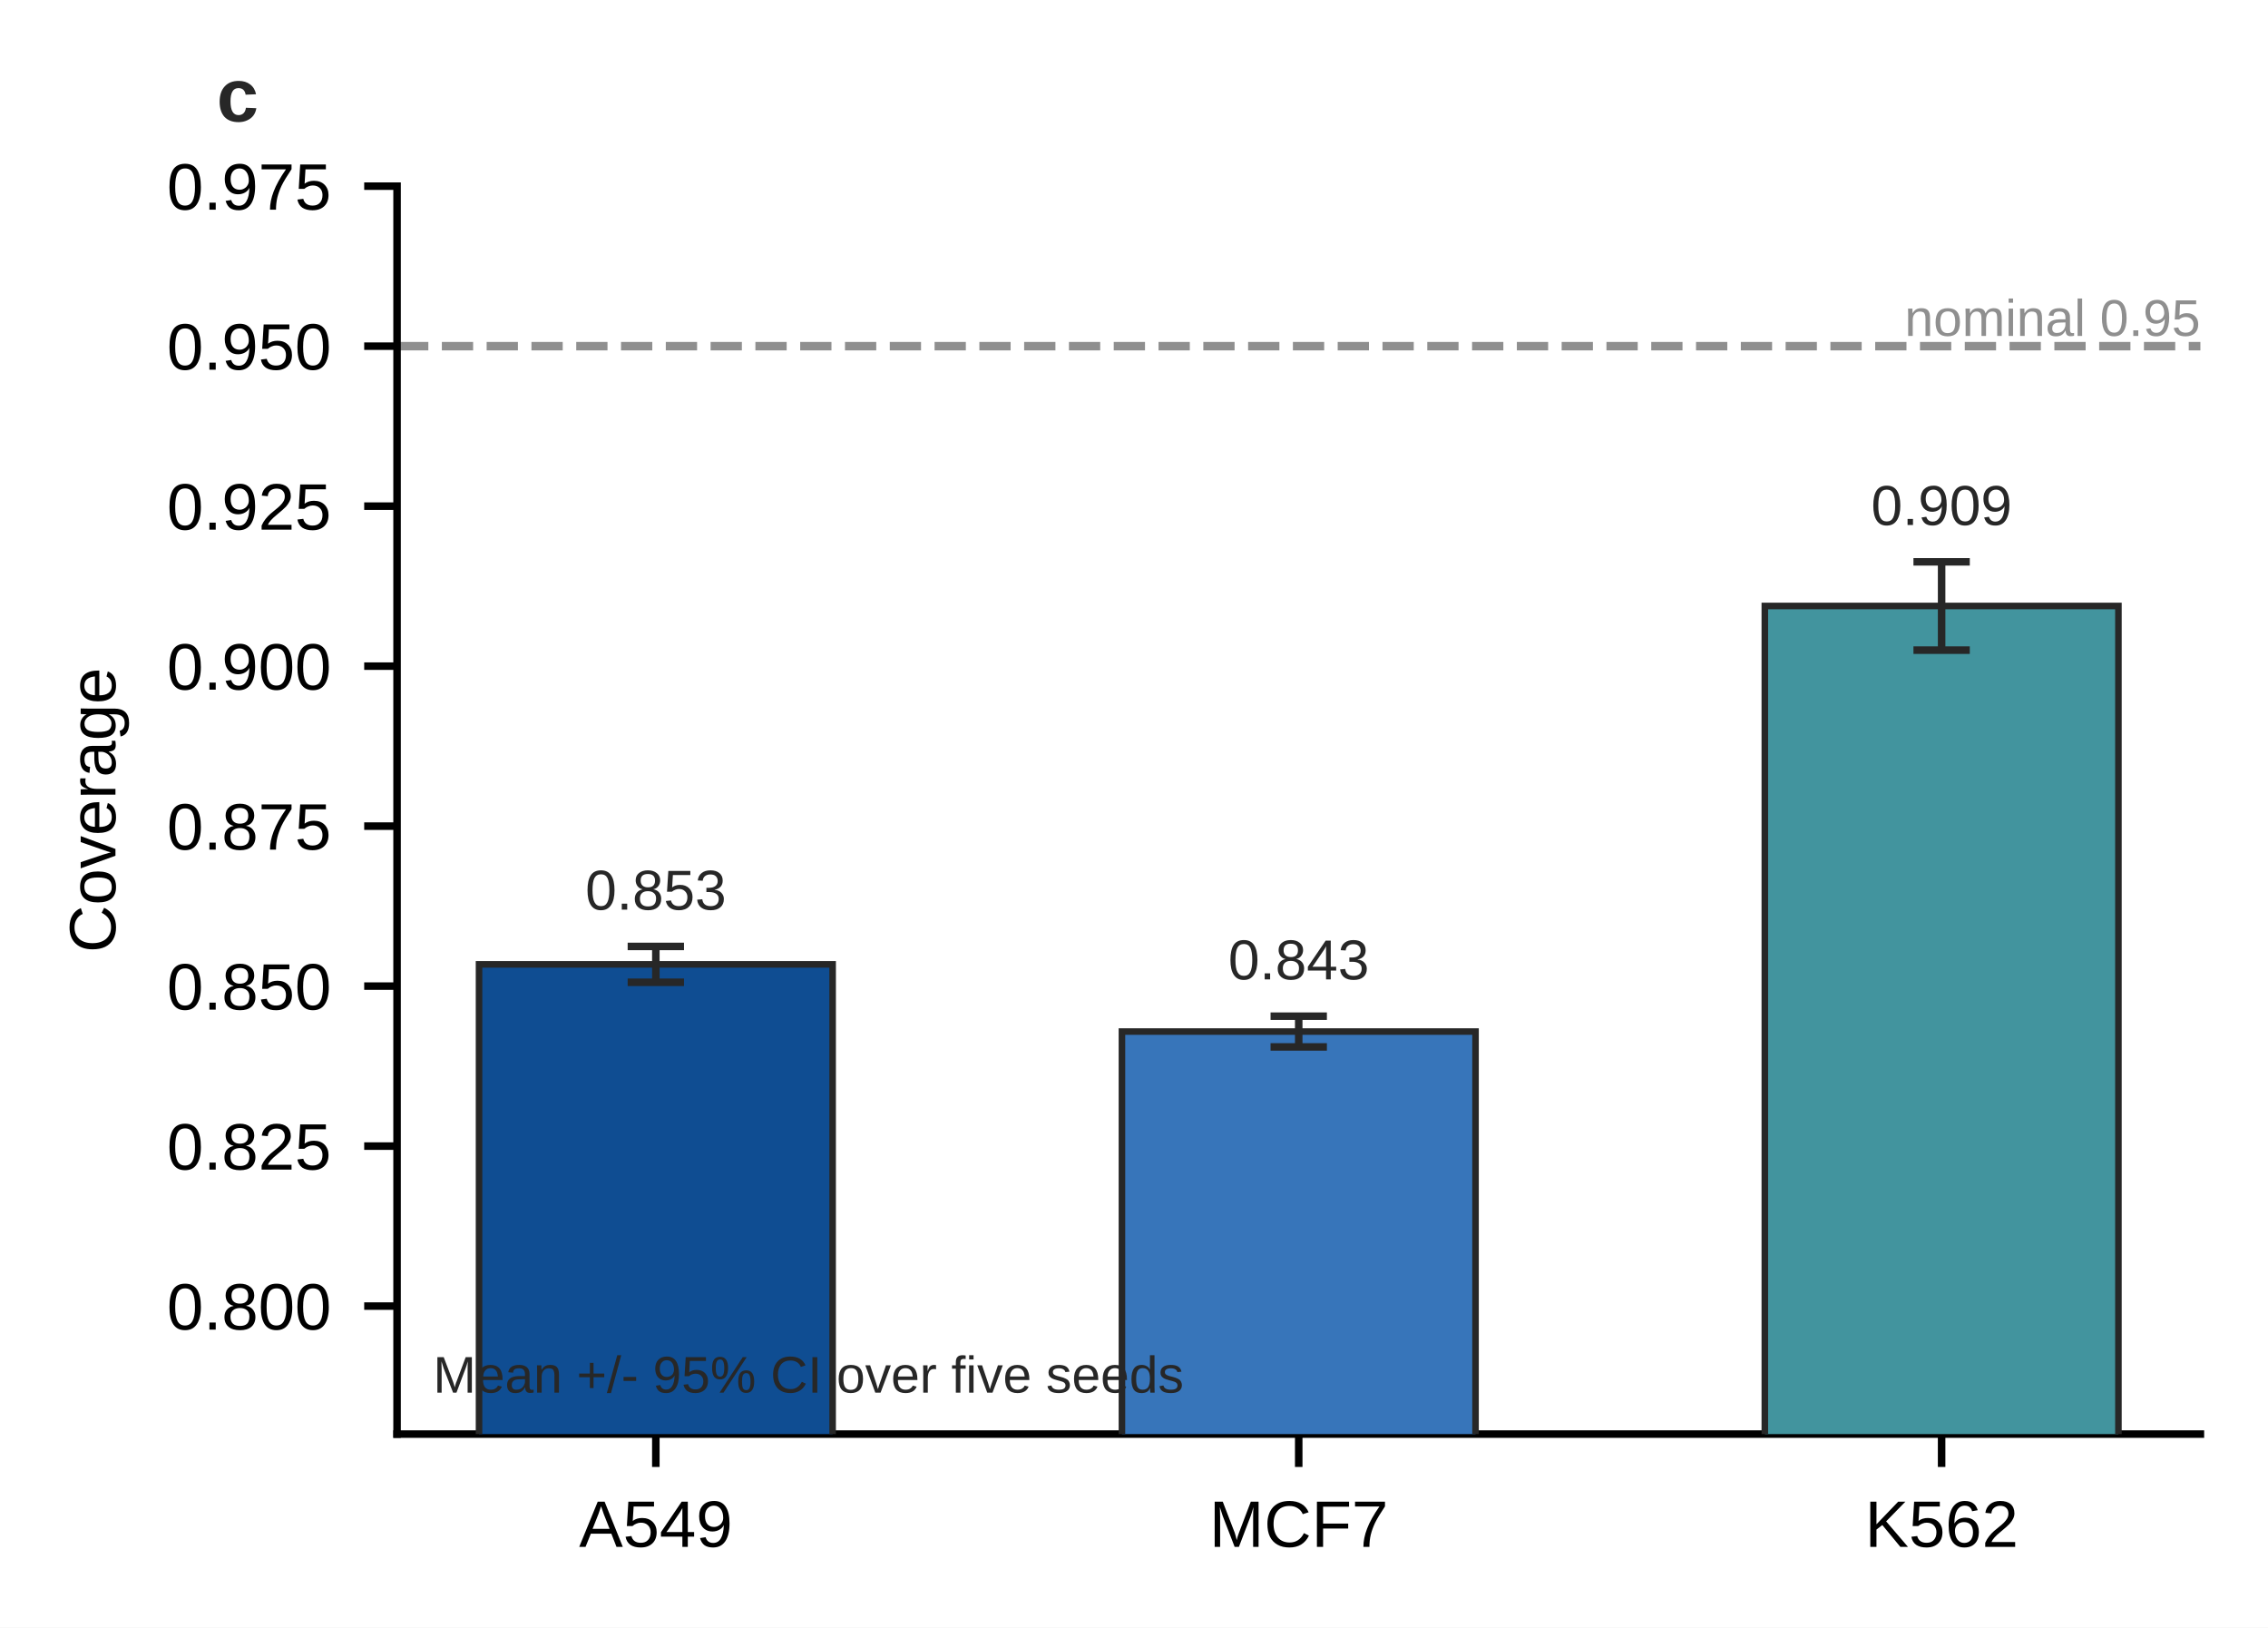
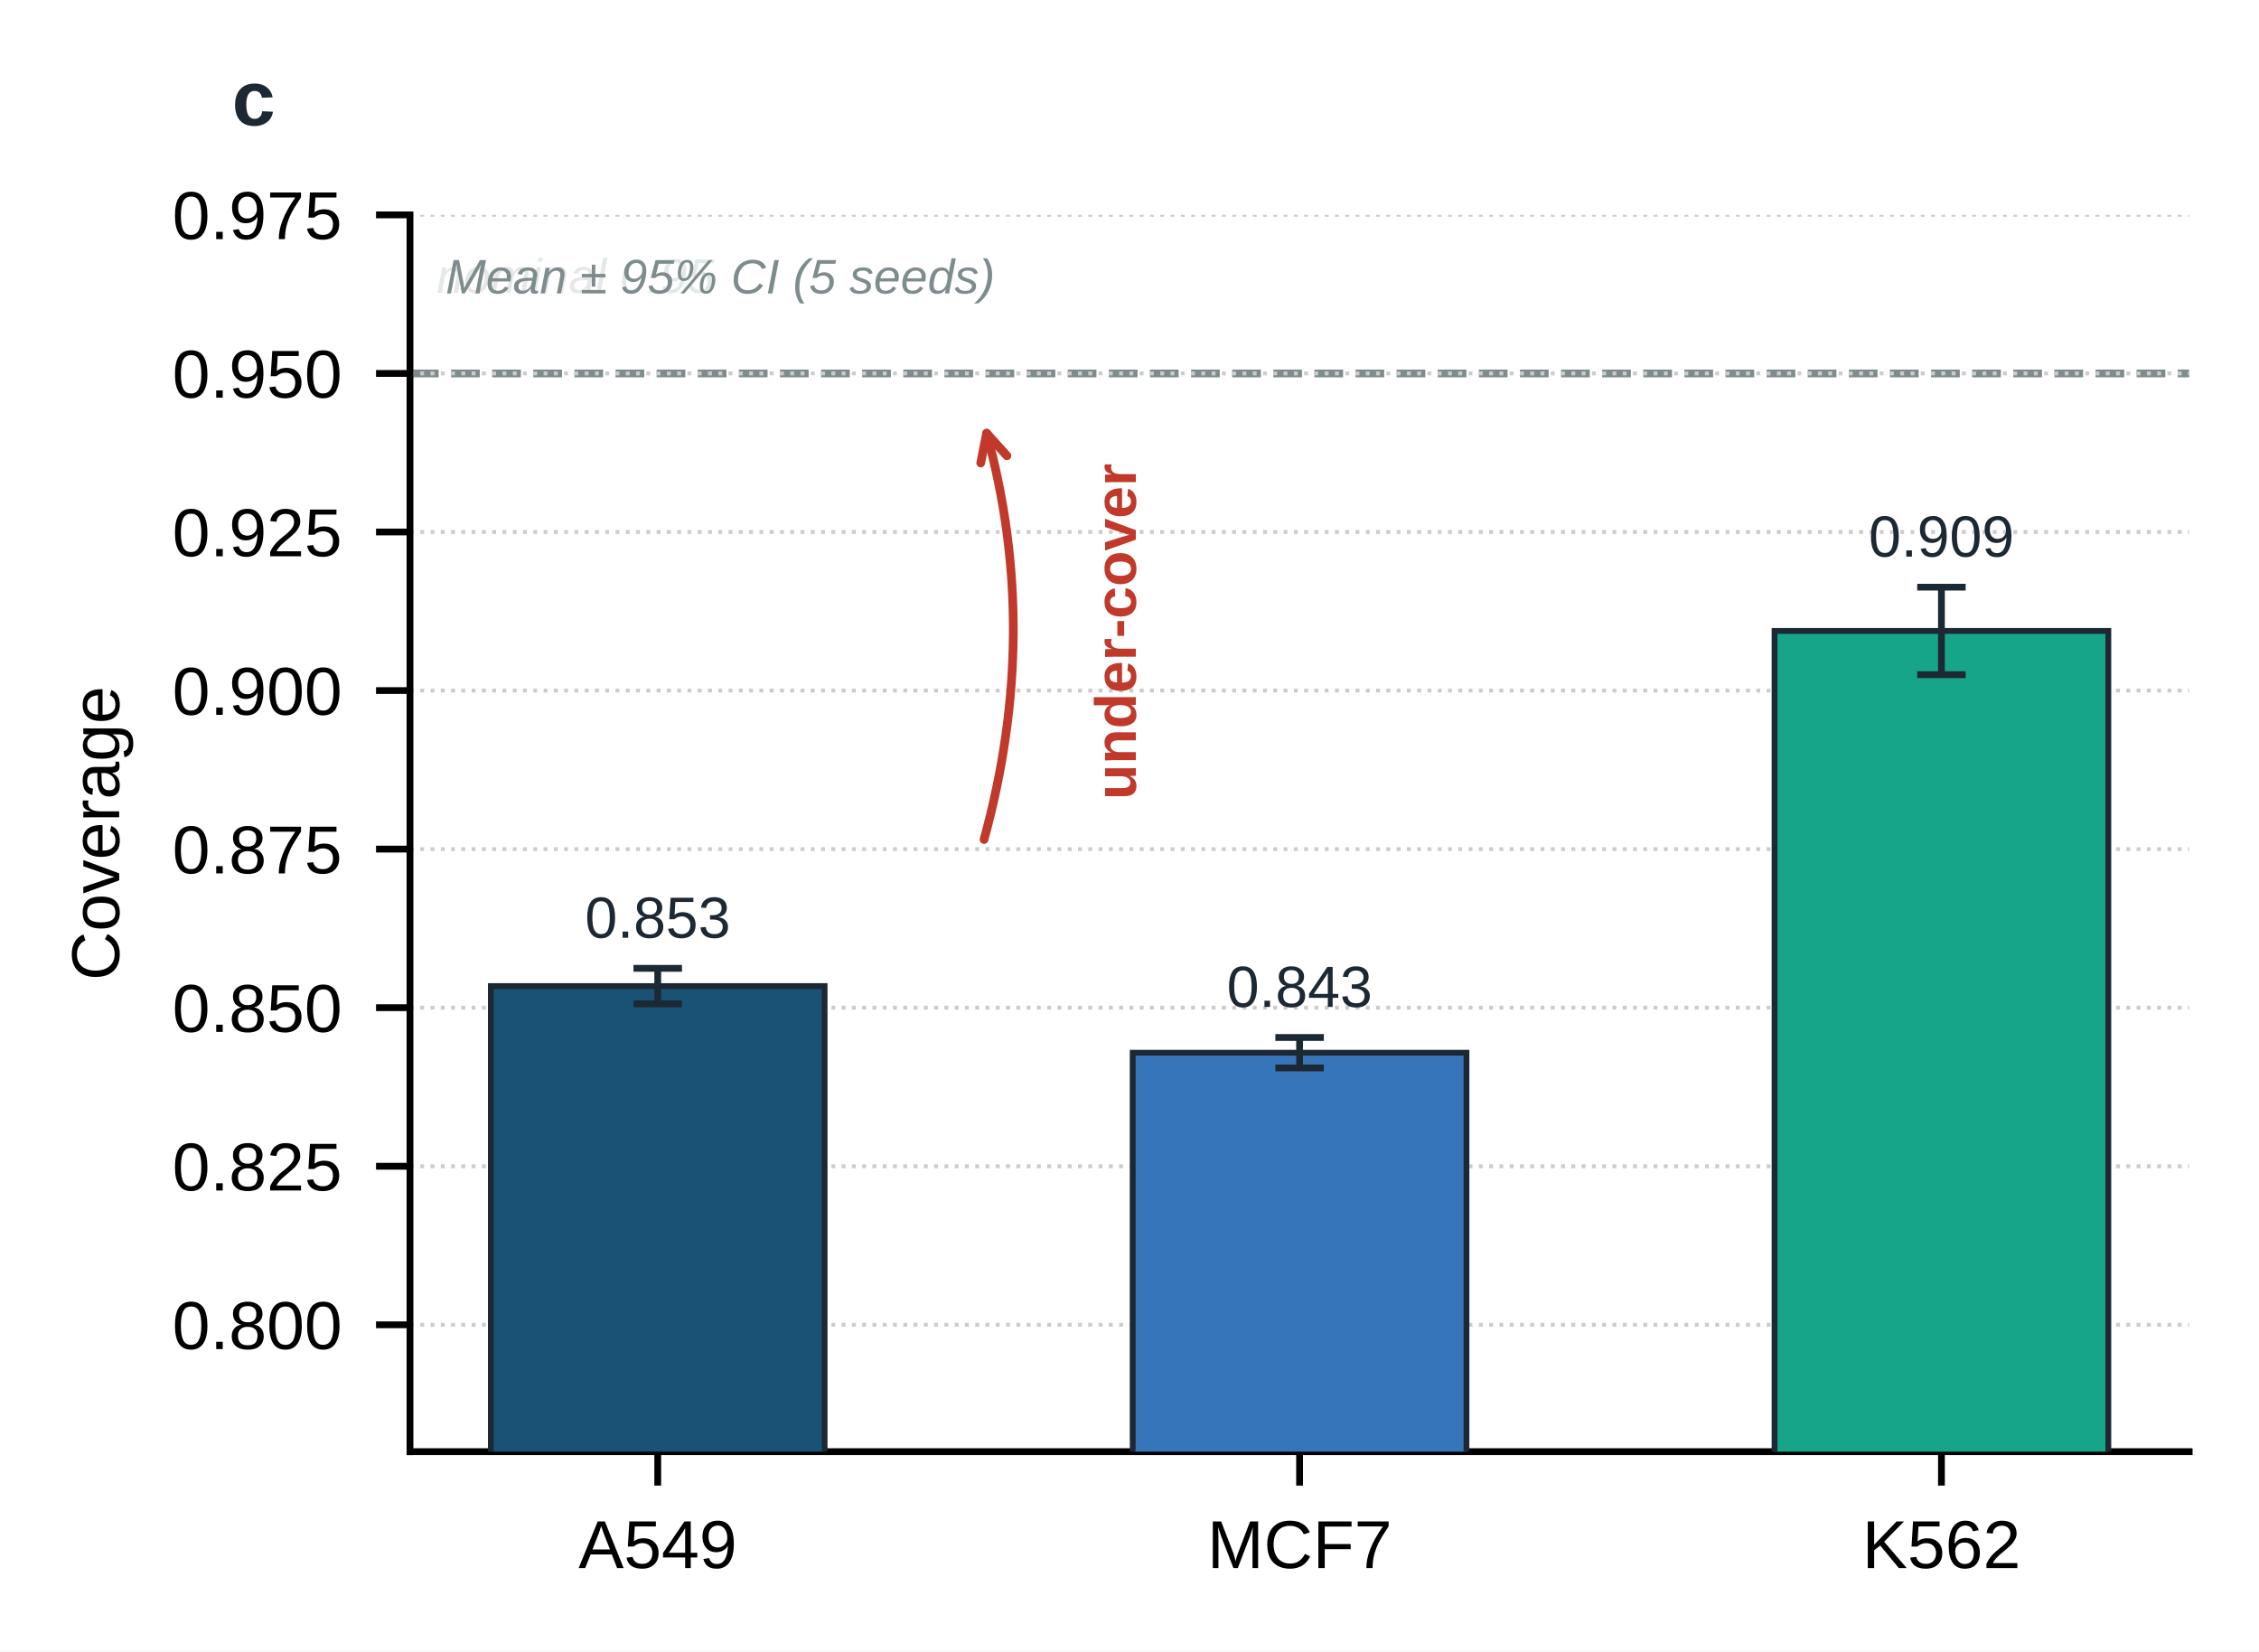
- <svg xmlns="http://www.w3.org/2000/svg" xmlns:xlink="http://www.w3.org/1999/xlink" width="241.524pt" height="173.276pt" viewBox="0 0 241.524 173.276" version="1.1">
+ <svg xmlns="http://www.w3.org/2000/svg" xmlns:xlink="http://www.w3.org/1999/xlink" width="232.985pt" height="170.3pt" viewBox="0 0 232.985 170.3" version="1.1">
  <defs>
    <style type="text/css">*{stroke-linejoin: round; stroke-linecap: butt}</style>
  </defs>
  <g id="figure_1">
    <g id="patch_1">
-       <path d="M 0 173.276  L 241.524 173.276  L 241.524 0  L 0 0  z " style="fill: #ffffff" />
+       <path d="M 0 170.3  L 232.985 170.3  L 232.985 0  L 0 0  z " style="fill: #ffffff" />
    </g>
    <g id="axes_1">
      <g id="patch_2">
-         <path d="M 42.284 152.674  L 234.324 152.674  L 234.324 19.819  L 42.284 19.819  z " style="fill: #ffffff" />
+         <path d="M 42.284 149.699  L 225.785 149.699  L 225.785 22.157  L 42.284 22.157  z " style="fill: #ffffff" />
      </g>
      <g id="line2d_1">
-         <path d="M 42.284 36.852  L 234.324 36.852  " clip-path="url(#p030580dfe3)" style="fill: none; stroke-dasharray: 3.33,1.44; stroke-dashoffset: 0; stroke: #8f8f8f; stroke-width: 0.9" />
+         <path d="M 42.284 38.509  L 225.785 38.509  " clip-path="url(#p81d81fc124)" style="fill: none; stroke-dasharray: 2.96,1.28; stroke-dashoffset: 0; stroke: #7f8c8d; stroke-width: 0.8" />
      </g>
      <g id="matplotlib.axis_1">
        <g id="xtick_1">
          <g id="line2d_2">
            <defs>
-               <path id="m9b3f89a4b4" d="M 0 0  L 0 3.5  " style="stroke: #000000; stroke-width: 0.8" />
+               <path id="m240a34ff17" d="M 0 0  L 0 3.5  " style="stroke: #000000; stroke-width: 0.7" />
            </defs>
            <g>
-               <use xlink:href="#m9b3f89a4b4" x="69.841" y="152.674" style="stroke: #000000; stroke-width: 0.8" />
+               <use xlink:href="#m240a34ff17" x="67.837" y="149.699" style="stroke: #000000; stroke-width: 0.7" />
            </g>
          </g>
          <g id="text_1">
-             <text style="font: 7px 'Arial', 'DejaVu Sans', 'Liberation Sans', sans-serif; text-anchor: middle" x="69.841" y="164.685" transform="rotate(-0 69.84085 164.6847)">A549</text>
+             <text style="font: 7px 'Arial', 'DejaVu Sans', 'Liberation Sans', sans-serif; text-anchor: middle" x="67.837" y="161.709" transform="rotate(-0 67.83682 161.709)">A549</text>
          </g>
        </g>
        <g id="xtick_2">
          <g id="line2d_3">
            <g>
-               <use xlink:href="#m9b3f89a4b4" x="138.304" y="152.674" style="stroke: #000000; stroke-width: 0.8" />
+               <use xlink:href="#m240a34ff17" x="134.035" y="149.699" style="stroke: #000000; stroke-width: 0.7" />
            </g>
          </g>
          <g id="text_2">
-             <text style="font: 7px 'Arial', 'DejaVu Sans', 'Liberation Sans', sans-serif; text-anchor: middle" x="138.304" y="164.685" transform="rotate(-0 138.3041 164.6847)">MCF7</text>
+             <text style="font: 7px 'Arial', 'DejaVu Sans', 'Liberation Sans', sans-serif; text-anchor: middle" x="134.035" y="161.709" transform="rotate(-0 134.0348 161.709)">MCF7</text>
          </g>
        </g>
        <g id="xtick_3">
          <g id="line2d_4">
            <g>
-               <use xlink:href="#m9b3f89a4b4" x="206.767" y="152.674" style="stroke: #000000; stroke-width: 0.8" />
+               <use xlink:href="#m240a34ff17" x="200.233" y="149.699" style="stroke: #000000; stroke-width: 0.7" />
            </g>
          </g>
          <g id="text_3">
-             <text style="font: 7px 'Arial', 'DejaVu Sans', 'Liberation Sans', sans-serif; text-anchor: middle" x="206.767" y="164.685" transform="rotate(-0 206.7674 164.6847)">K562</text>
+             <text style="font: 7px 'Arial', 'DejaVu Sans', 'Liberation Sans', sans-serif; text-anchor: middle" x="200.233" y="161.709" transform="rotate(-0 200.2329 161.709)">K562</text>
          </g>
        </g>
      </g>
      <g id="matplotlib.axis_2">
        <g id="ytick_1">
          <g id="line2d_5">
+             <path d="M 42.284 136.617  L 225.785 136.617  " clip-path="url(#p81d81fc124)" style="fill: none; stroke-dasharray: 0.4,0.66; stroke-dashoffset: 0; stroke: #cccccc; stroke-width: 0.4" />
+           </g>
+           <g id="line2d_6">
            <defs>
-               <path id="m58fc5024d3" d="M 0 0  L -3.5 0  " style="stroke: #000000; stroke-width: 0.8" />
+               <path id="mc2ee8df19f" d="M 0 0  L -3.5 0  " style="stroke: #000000; stroke-width: 0.7" />
            </defs>
            <g>
-               <use xlink:href="#m58fc5024d3" x="42.284" y="139.048" style="stroke: #000000; stroke-width: 0.8" />
+               <use xlink:href="#mc2ee8df19f" x="42.284" y="136.617" style="stroke: #000000; stroke-width: 0.7" />
            </g>
          </g>
          <g id="text_4">
-             <text style="font: 7px 'Arial', 'DejaVu Sans', 'Liberation Sans', sans-serif; text-anchor: end" x="35.284" y="141.553" transform="rotate(-0 35.28437 141.5533)">0.800</text>
+             <text style="font: 7px 'Arial', 'DejaVu Sans', 'Liberation Sans', sans-serif; text-anchor: end" x="35.284" y="139.123" transform="rotate(-0 35.28437 139.1227)">0.800</text>
          </g>
        </g>
        <g id="ytick_2">
-           <g id="line2d_6">
-             <g>
-               <use xlink:href="#m58fc5024d3" x="42.284" y="122.015" style="stroke: #000000; stroke-width: 0.8" />
+           <g id="line2d_7">
+             <path d="M 42.284 120.266  L 225.785 120.266  " clip-path="url(#p81d81fc124)" style="fill: none; stroke-dasharray: 0.4,0.66; stroke-dashoffset: 0; stroke: #cccccc; stroke-width: 0.4" />
+           </g>
+           <g id="line2d_8">
+             <g>
+               <use xlink:href="#mc2ee8df19f" x="42.284" y="120.266" style="stroke: #000000; stroke-width: 0.7" />
            </g>
          </g>
          <g id="text_5">
-             <text style="font: 7px 'Arial', 'DejaVu Sans', 'Liberation Sans', sans-serif; text-anchor: end" x="35.284" y="124.521" transform="rotate(-0 35.28437 124.5206)">0.825</text>
+             <text style="font: 7px 'Arial', 'DejaVu Sans', 'Liberation Sans', sans-serif; text-anchor: end" x="35.284" y="122.771" transform="rotate(-0 35.28437 122.7712)">0.825</text>
          </g>
        </g>
        <g id="ytick_3">
-           <g id="line2d_7">
-             <g>
-               <use xlink:href="#m58fc5024d3" x="42.284" y="104.983" style="stroke: #000000; stroke-width: 0.8" />
+           <g id="line2d_9">
+             <path d="M 42.284 103.915  L 225.785 103.915  " clip-path="url(#p81d81fc124)" style="fill: none; stroke-dasharray: 0.4,0.66; stroke-dashoffset: 0; stroke: #cccccc; stroke-width: 0.4" />
+           </g>
+           <g id="line2d_10">
+             <g>
+               <use xlink:href="#mc2ee8df19f" x="42.284" y="103.915" style="stroke: #000000; stroke-width: 0.7" />
            </g>
          </g>
          <g id="text_6">
-             <text style="font: 7px 'Arial', 'DejaVu Sans', 'Liberation Sans', sans-serif; text-anchor: end" x="35.284" y="107.488" transform="rotate(-0 35.28437 107.4879)">0.850</text>
+             <text style="font: 7px 'Arial', 'DejaVu Sans', 'Liberation Sans', sans-serif; text-anchor: end" x="35.284" y="106.42" transform="rotate(-0 35.28437 106.4198)">0.850</text>
          </g>
        </g>
        <g id="ytick_4">
-           <g id="line2d_8">
-             <g>
-               <use xlink:href="#m58fc5024d3" x="42.284" y="87.95" style="stroke: #000000; stroke-width: 0.8" />
+           <g id="line2d_11">
+             <path d="M 42.284 87.563  L 225.785 87.563  " clip-path="url(#p81d81fc124)" style="fill: none; stroke-dasharray: 0.4,0.66; stroke-dashoffset: 0; stroke: #cccccc; stroke-width: 0.4" />
+           </g>
+           <g id="line2d_12">
+             <g>
+               <use xlink:href="#mc2ee8df19f" x="42.284" y="87.563" style="stroke: #000000; stroke-width: 0.7" />
            </g>
          </g>
          <g id="text_7">
-             <text style="font: 7px 'Arial', 'DejaVu Sans', 'Liberation Sans', sans-serif; text-anchor: end" x="35.284" y="90.455" transform="rotate(-0 35.28437 90.4552)">0.875</text>
+             <text style="font: 7px 'Arial', 'DejaVu Sans', 'Liberation Sans', sans-serif; text-anchor: end" x="35.284" y="90.068" transform="rotate(-0 35.28437 90.06839)">0.875</text>
          </g>
        </g>
        <g id="ytick_5">
-           <g id="line2d_9">
-             <g>
-               <use xlink:href="#m58fc5024d3" x="42.284" y="70.917" style="stroke: #000000; stroke-width: 0.8" />
+           <g id="line2d_13">
+             <path d="M 42.284 71.212  L 225.785 71.212  " clip-path="url(#p81d81fc124)" style="fill: none; stroke-dasharray: 0.4,0.66; stroke-dashoffset: 0; stroke: #cccccc; stroke-width: 0.4" />
+           </g>
+           <g id="line2d_14">
+             <g>
+               <use xlink:href="#mc2ee8df19f" x="42.284" y="71.212" style="stroke: #000000; stroke-width: 0.7" />
            </g>
          </g>
          <g id="text_8">
-             <text style="font: 7px 'Arial', 'DejaVu Sans', 'Liberation Sans', sans-serif; text-anchor: end" x="35.284" y="73.423" transform="rotate(-0 35.28437 73.42251)">0.900</text>
+             <text style="font: 7px 'Arial', 'DejaVu Sans', 'Liberation Sans', sans-serif; text-anchor: end" x="35.284" y="73.717" transform="rotate(-0 35.28437 73.71697)">0.900</text>
          </g>
        </g>
        <g id="ytick_6">
-           <g id="line2d_10">
-             <g>
-               <use xlink:href="#m58fc5024d3" x="42.284" y="53.885" style="stroke: #000000; stroke-width: 0.8" />
+           <g id="line2d_15">
+             <path d="M 42.284 54.86  L 225.785 54.86  " clip-path="url(#p81d81fc124)" style="fill: none; stroke-dasharray: 0.4,0.66; stroke-dashoffset: 0; stroke: #cccccc; stroke-width: 0.4" />
+           </g>
+           <g id="line2d_16">
+             <g>
+               <use xlink:href="#mc2ee8df19f" x="42.284" y="54.86" style="stroke: #000000; stroke-width: 0.7" />
            </g>
          </g>
          <g id="text_9">
-             <text style="font: 7px 'Arial', 'DejaVu Sans', 'Liberation Sans', sans-serif; text-anchor: end" x="35.284" y="56.39" transform="rotate(-0 35.28437 56.38982)">0.925</text>
+             <text style="font: 7px 'Arial', 'DejaVu Sans', 'Liberation Sans', sans-serif; text-anchor: end" x="35.284" y="57.366" transform="rotate(-0 35.28437 57.36555)">0.925</text>
          </g>
        </g>
        <g id="ytick_7">
-           <g id="line2d_11">
-             <g>
-               <use xlink:href="#m58fc5024d3" x="42.284" y="36.852" style="stroke: #000000; stroke-width: 0.8" />
+           <g id="line2d_17">
+             <path d="M 42.284 38.509  L 225.785 38.509  " clip-path="url(#p81d81fc124)" style="fill: none; stroke-dasharray: 0.4,0.66; stroke-dashoffset: 0; stroke: #cccccc; stroke-width: 0.4" />
+           </g>
+           <g id="line2d_18">
+             <g>
+               <use xlink:href="#mc2ee8df19f" x="42.284" y="38.509" style="stroke: #000000; stroke-width: 0.7" />
            </g>
          </g>
          <g id="text_10">
-             <text style="font: 7px 'Arial', 'DejaVu Sans', 'Liberation Sans', sans-serif; text-anchor: end" x="35.284" y="39.357" transform="rotate(-0 35.28437 39.35713)">0.950</text>
+             <text style="font: 7px 'Arial', 'DejaVu Sans', 'Liberation Sans', sans-serif; text-anchor: end" x="35.284" y="41.014" transform="rotate(-0 35.28437 41.01412)">0.950</text>
          </g>
        </g>
        <g id="ytick_8">
-           <g id="line2d_12">
-             <g>
-               <use xlink:href="#m58fc5024d3" x="42.284" y="19.819" style="stroke: #000000; stroke-width: 0.8" />
+           <g id="line2d_19">
+             <path d="M 42.284 22.157  L 225.785 22.157  " clip-path="url(#p81d81fc124)" style="fill: none; stroke-dasharray: 0.4,0.66; stroke-dashoffset: 0; stroke: #cccccc; stroke-width: 0.4" />
+           </g>
+           <g id="line2d_20">
+             <g>
+               <use xlink:href="#mc2ee8df19f" x="42.284" y="22.157" style="stroke: #000000; stroke-width: 0.7" />
            </g>
          </g>
          <g id="text_11">
-             <text style="font: 7px 'Arial', 'DejaVu Sans', 'Liberation Sans', sans-serif; text-anchor: end" x="35.284" y="22.324" transform="rotate(-0 35.28437 22.32443)">0.975</text>
+             <text style="font: 7px 'Arial', 'DejaVu Sans', 'Liberation Sans', sans-serif; text-anchor: end" x="35.284" y="24.663" transform="rotate(-0 35.28437 24.6627)">0.975</text>
          </g>
        </g>
        <g id="text_12">
-           <text style="font: 7px 'Arial', 'DejaVu Sans', 'Liberation Sans', sans-serif; text-anchor: middle" x="12.296" y="86.247" transform="rotate(-90 12.29578 86.2467)">Coverage</text>
+           <text style="font: 7px 'Arial', 'DejaVu Sans', 'Liberation Sans', sans-serif; text-anchor: middle" x="12.296" y="85.928" transform="rotate(-90 12.29578 85.92802)">Coverage</text>
        </g>
      </g>
      <g id="patch_3">
-         <path d="M 42.284 152.674  L 42.284 19.819  " style="fill: none; stroke: #000000; stroke-width: 0.8; stroke-linejoin: miter; stroke-linecap: square" />
+         <path d="M 42.284 149.699  L 42.284 22.157  " style="fill: none; stroke: #000000; stroke-width: 0.7; stroke-linejoin: miter; stroke-linecap: square" />
      </g>
      <g id="patch_4">
-         <path d="M 42.284 152.674  L 234.324 152.674  " style="fill: none; stroke: #000000; stroke-width: 0.8; stroke-linejoin: miter; stroke-linecap: square" />
+         <path d="M 42.284 149.699  L 225.785 149.699  " style="fill: none; stroke: #000000; stroke-width: 0.7; stroke-linejoin: miter; stroke-linecap: square" />
      </g>
      <g id="patch_5">
-         <path d="M 51.013 684.094  L 88.668 684.094  L 88.668 102.666  L 51.013 102.666  z " clip-path="url(#p030580dfe3)" style="fill: #0f4d92; stroke: #272727; stroke-width: 0.7; stroke-linejoin: miter" />
+         <path d="M 50.625 659.863  L 85.048 659.863  L 85.048 101.691  L 50.625 101.691  z " clip-path="url(#p81d81fc124)" style="fill: #1a5276; stroke: #1c2833; stroke-width: 0.6; stroke-linejoin: miter" />
      </g>
      <g id="patch_6">
-         <path d="M 119.477 684.094  L 157.132 684.094  L 157.132 109.82  L 119.477 109.82  z " clip-path="url(#p030580dfe3)" style="fill: #3775ba; stroke: #272727; stroke-width: 0.7; stroke-linejoin: miter" />
+         <path d="M 116.823 659.863  L 151.246 659.863  L 151.246 108.558  L 116.823 108.558  z " clip-path="url(#p81d81fc124)" style="fill: #3775ba; stroke: #1c2833; stroke-width: 0.6; stroke-linejoin: miter" />
      </g>
      <g id="patch_7">
-         <path d="M 187.94 684.094  L 225.595 684.094  L 225.595 64.513  L 187.94 64.513  z " clip-path="url(#p030580dfe3)" style="fill: #42949e; stroke: #272727; stroke-width: 0.7; stroke-linejoin: miter" />
+         <path d="M 183.021 659.863  L 217.444 659.863  L 217.444 65.064  L 183.021 65.064  z " clip-path="url(#p81d81fc124)" style="fill: #17a589; stroke: #1c2833; stroke-width: 0.6; stroke-linejoin: miter" />
      </g>
      <g id="text_13">
-         <text style="fill: #272727; font: 6px 'Arial', 'DejaVu Sans', 'Liberation Sans', sans-serif; text-anchor: middle" x="69.841" y="96.841" transform="rotate(-0 69.84085 96.84082)">0.853</text>
+         <text style="fill: #1c2833; font: 6px 'Arial', 'DejaVu Sans', 'Liberation Sans', sans-serif; text-anchor: middle" x="67.837" y="96.705" transform="rotate(-0 67.83682 96.70476)">0.853</text>
      </g>
      <g id="text_14">
-         <text style="fill: #272727; font: 6px 'Arial', 'DejaVu Sans', 'Liberation Sans', sans-serif; text-anchor: middle" x="138.304" y="104.267" transform="rotate(-0 138.3041 104.2671)">0.843</text>
+         <text style="fill: #1c2833; font: 6px 'Arial', 'DejaVu Sans', 'Liberation Sans', sans-serif; text-anchor: middle" x="134.035" y="103.834" transform="rotate(-0 134.0348 103.834)">0.843</text>
      </g>
      <g id="text_15">
-         <text style="fill: #272727; font: 6px 'Arial', 'DejaVu Sans', 'Liberation Sans', sans-serif; text-anchor: middle" x="206.767" y="55.894" transform="rotate(-0 206.7674 55.89423)">0.909</text>
+         <text style="fill: #1c2833; font: 6px 'Arial', 'DejaVu Sans', 'Liberation Sans', sans-serif; text-anchor: middle" x="200.233" y="57.396" transform="rotate(-0 200.2329 57.39594)">0.909</text>
      </g>
      <g id="text_16">
-         <text style="fill: #8f8f8f; font: 5.5px 'Arial', 'DejaVu Sans', 'Liberation Sans', sans-serif; text-anchor: end" x="234.324" y="35.759" transform="rotate(-0 234.3239 35.75877)"> nominal 0.95</text>
+         <text style="fill: #7f8c8d; font: italic 5px 'Arial', 'DejaVu Sans', 'Liberation Sans', sans-serif; text-anchor: start" x="45.037" y="30.2" transform="rotate(-0 45.03689 30.20031)">nominal 0.95</text>
+       </g>
+       <g id="patch_8">
+         <path d="M 101.49 86.576  Q 107.391 65.139 101.756 44.671  " style="fill: none; stroke: #c0392b; stroke-width: 0.9; stroke-linecap: round" />
+         <path d="M 101.149 47.743  L 101.756 44.671  L 103.849 46.999  " style="fill: none; stroke: #c0392b; stroke-width: 0.9; stroke-linecap: round" />
      </g>
      <g id="text_17">
-         <text style="fill: #272727; font: 5.5px 'Arial', 'DejaVu Sans', 'Liberation Sans', sans-serif; text-anchor: start" x="46.125" y="148.26" transform="rotate(-0 46.12517 148.2597)">Mean +/- 95% CI over five seeds</text>
+         <text style="fill: #c0392b; font: 700 6px 'Arial', 'DejaVu Sans', 'Liberation Sans', sans-serif" transform="translate(117.1462 82.47663) rotate(-90)">under-cover</text>
      </g>
      <g id="text_18">
-         <text style="fill: #272727; font: 700 8px 'Arial', 'DejaVu Sans', 'Liberation Sans', sans-serif; text-anchor: start" x="23.08" y="12.926" transform="rotate(-0 23.08042 12.92625)">c</text>
+         <g id="patch_9">
+           <path d="M 44.754 32.514  L 103.809 32.514  L 103.809 25.421  L 44.754 25.421  z " style="fill: #ffffff; opacity: 0.8" />
+         </g>
+         <text style="fill: #7f8c8d; font: italic 5px 'Arial', 'DejaVu Sans', 'Liberation Sans', sans-serif; text-anchor: start" x="45.954" y="30.261" transform="rotate(-0 45.95439 30.26125)">Mean ± 95% CI (5 seeds)</text>
+       </g>
+       <g id="text_19">
+         <text style="fill: #1c2833; font: 700 8px 'Arial', 'DejaVu Sans', 'Liberation Sans', sans-serif; text-anchor: start" x="23.934" y="12.926" transform="rotate(-0 23.93428 12.92625)">c</text>
      </g>
      <g id="LineCollection_1">
-         <path d="M 69.841 104.574  L 69.841 100.759  " clip-path="url(#p030580dfe3)" style="fill: none; stroke: #272727; stroke-width: 0.8" />
-         <path d="M 138.304 111.455  L 138.304 108.185  " clip-path="url(#p030580dfe3)" style="fill: none; stroke: #272727; stroke-width: 0.8" />
-         <path d="M 206.767 69.214  L 206.767 59.812  " clip-path="url(#p030580dfe3)" style="fill: none; stroke: #272727; stroke-width: 0.8" />
-       </g>
-       <g id="line2d_13">
+         <path d="M 67.837 103.522  L 67.837 99.859  " clip-path="url(#p81d81fc124)" style="fill: none; stroke: #1c2833; stroke-width: 0.7" />
+         <path d="M 134.035 110.128  L 134.035 106.989  " clip-path="url(#p81d81fc124)" style="fill: none; stroke: #1c2833; stroke-width: 0.7" />
+         <path d="M 200.233 69.577  L 200.233 60.551  " clip-path="url(#p81d81fc124)" style="fill: none; stroke: #1c2833; stroke-width: 0.7" />
+       </g>
+       <g id="line2d_21">
        <defs>
-           <path id="me1c458796b" d="M 3 0  L -3 -0  " style="stroke: #272727; stroke-width: 0.8" />
+           <path id="m534c0d267d" d="M 2.5 0  L -2.5 -0  " style="stroke: #1c2833; stroke-width: 0.7" />
        </defs>
-         <g clip-path="url(#p030580dfe3)">
-           <use xlink:href="#me1c458796b" x="69.841" y="104.574" style="fill: #272727; stroke: #272727; stroke-width: 0.8" />
-           <use xlink:href="#me1c458796b" x="138.304" y="111.455" style="fill: #272727; stroke: #272727; stroke-width: 0.8" />
-           <use xlink:href="#me1c458796b" x="206.767" y="69.214" style="fill: #272727; stroke: #272727; stroke-width: 0.8" />
-         </g>
-       </g>
-       <g id="line2d_14">
-         <g clip-path="url(#p030580dfe3)">
-           <use xlink:href="#me1c458796b" x="69.841" y="100.759" style="fill: #272727; stroke: #272727; stroke-width: 0.8" />
-           <use xlink:href="#me1c458796b" x="138.304" y="108.185" style="fill: #272727; stroke: #272727; stroke-width: 0.8" />
-           <use xlink:href="#me1c458796b" x="206.767" y="59.812" style="fill: #272727; stroke: #272727; stroke-width: 0.8" />
+         <g clip-path="url(#p81d81fc124)">
+           <use xlink:href="#m534c0d267d" x="67.837" y="103.522" style="fill: #1c2833; stroke: #1c2833; stroke-width: 0.7" />
+           <use xlink:href="#m534c0d267d" x="134.035" y="110.128" style="fill: #1c2833; stroke: #1c2833; stroke-width: 0.7" />
+           <use xlink:href="#m534c0d267d" x="200.233" y="69.577" style="fill: #1c2833; stroke: #1c2833; stroke-width: 0.7" />
+         </g>
+       </g>
+       <g id="line2d_22">
+         <g clip-path="url(#p81d81fc124)">
+           <use xlink:href="#m534c0d267d" x="67.837" y="99.859" style="fill: #1c2833; stroke: #1c2833; stroke-width: 0.7" />
+           <use xlink:href="#m534c0d267d" x="134.035" y="106.989" style="fill: #1c2833; stroke: #1c2833; stroke-width: 0.7" />
+           <use xlink:href="#m534c0d267d" x="200.233" y="60.551" style="fill: #1c2833; stroke: #1c2833; stroke-width: 0.7" />
        </g>
      </g>
    </g>
  </g>
  <defs>
-     <clipPath id="p030580dfe3">
-       <rect x="42.284" y="19.819" width="192.04" height="132.855" />
+     <clipPath id="p81d81fc124">
+       <rect x="42.284" y="22.157" width="183.501" height="127.541" />
    </clipPath>
  </defs>
</svg>
